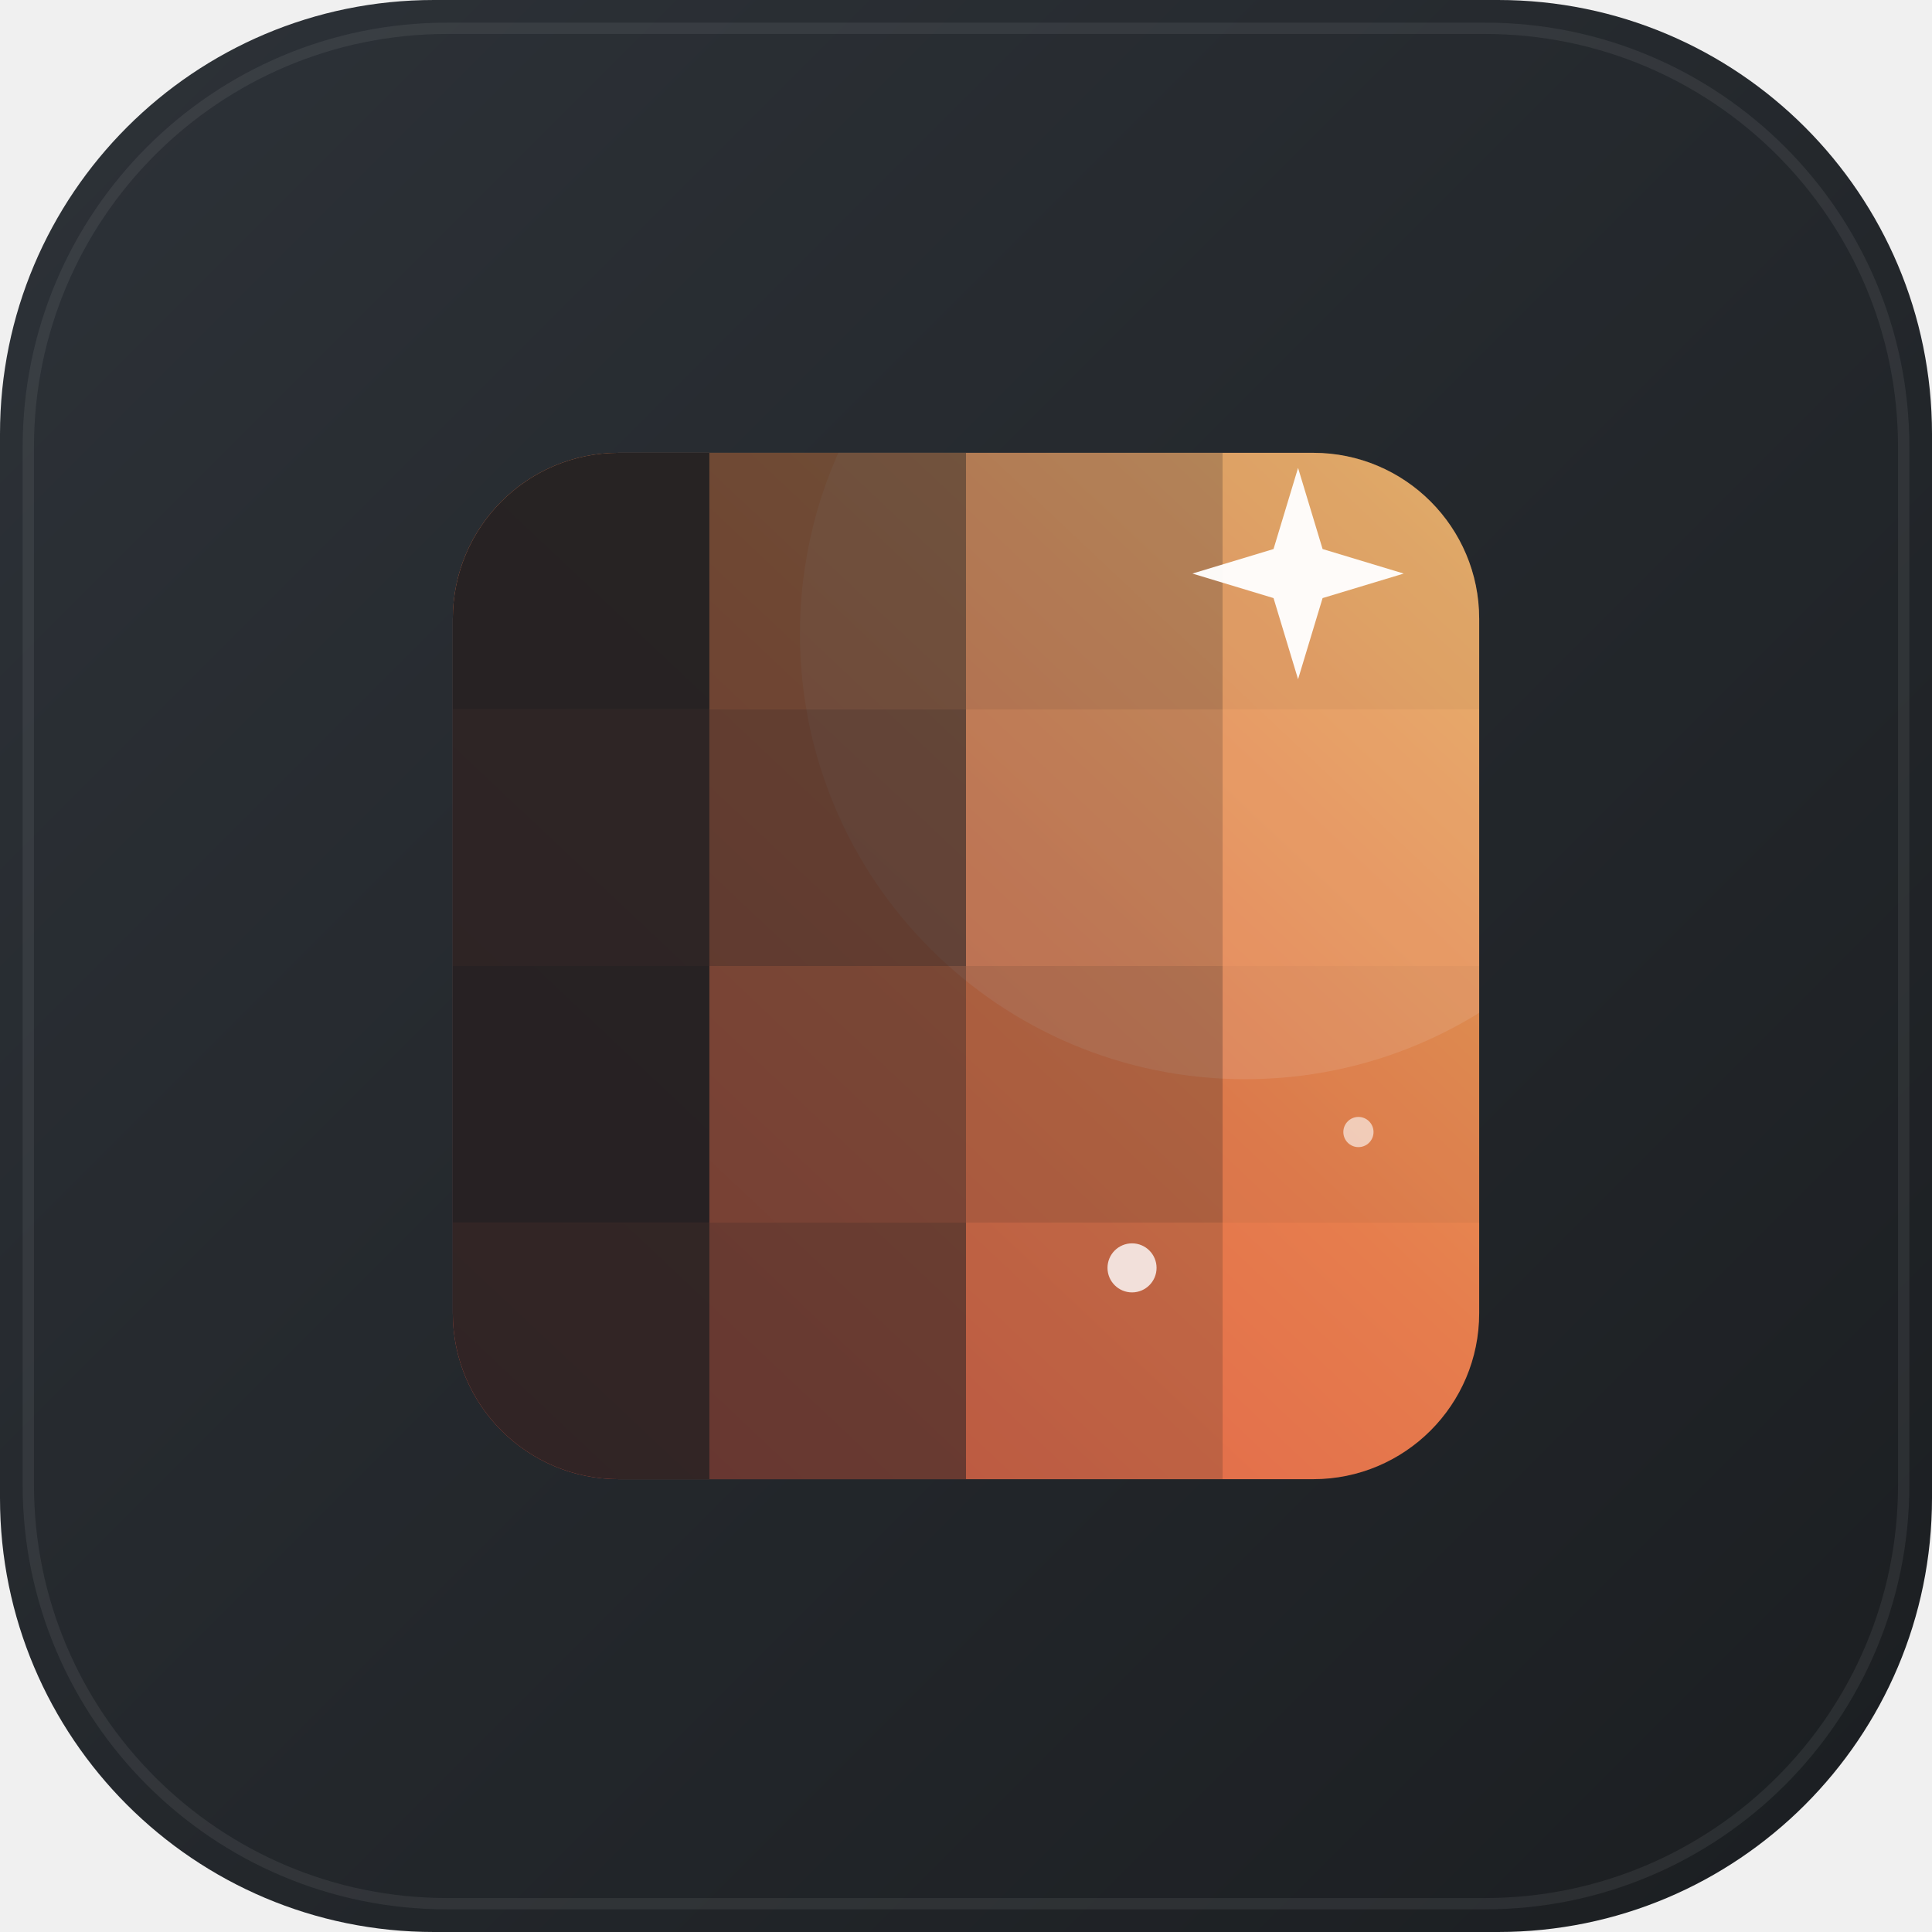
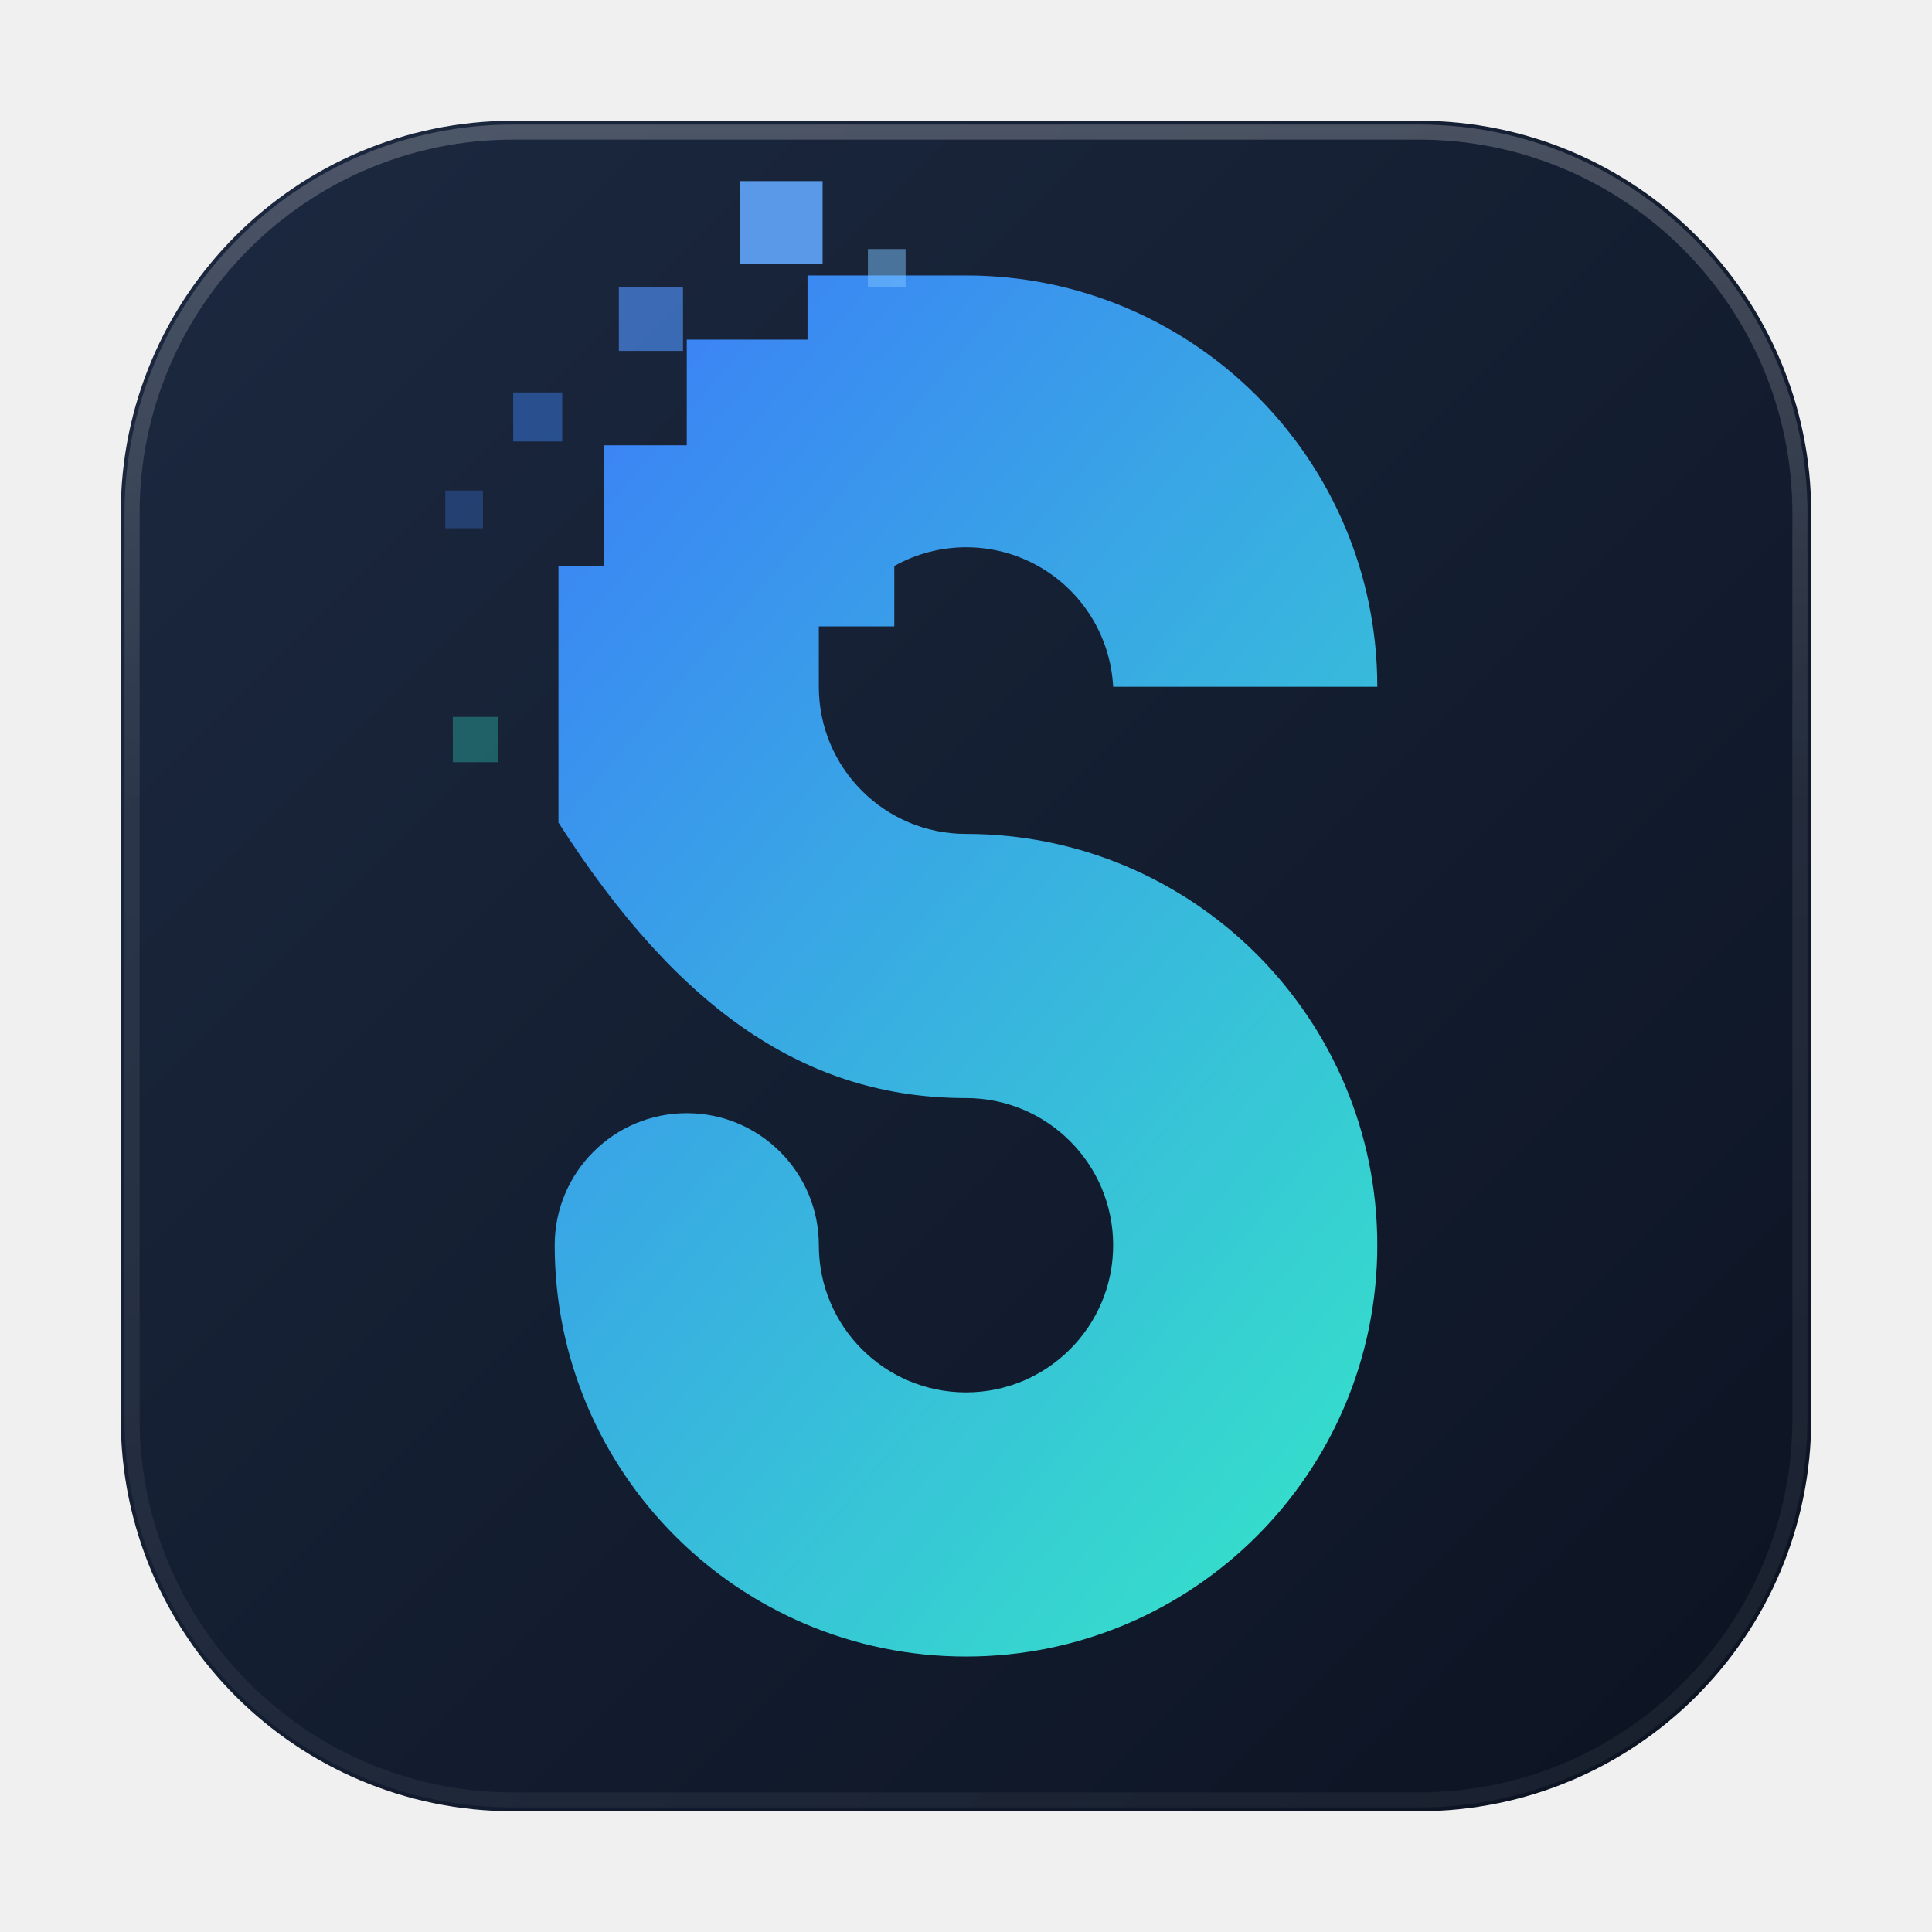
- <svg xmlns="http://www.w3.org/2000/svg" width="512" height="512" viewBox="0 0 512 512" fill="none">
+ <svg xmlns="http://www.w3.org/2000/svg" viewBox="0 0 512 512">
  <defs>
-     <linearGradient id="bg" x1="0" y1="0" x2="512" y2="512" gradientUnits="userSpaceOnUse">
-       <stop stop-color="#2d3238" />
-       <stop offset="1" stop-color="#1b1e21" />
+     <linearGradient id="bg" x1="0" y1="0" x2="1" y2="1">
+       <stop offset="0" stop-color="#1c2940" />
+       <stop offset="1" stop-color="#0c1322" />
    </linearGradient>
-     <linearGradient id="img" x1="128" y1="392" x2="384" y2="120" gradientUnits="userSpaceOnUse">
-       <stop stop-color="#e85d4a" />
-       <stop offset="0.55" stop-color="#f0824f" />
-       <stop offset="1" stop-color="#f4b15e" />
+     <linearGradient id="s" x1="0.15" y1="0" x2="0.85" y2="1">
+       <stop offset="0" stop-color="#3b82f6" />
+       <stop offset="1" stop-color="#35e0ca" />
    </linearGradient>
-     <clipPath id="screen">
-       <rect x="120" y="120" width="272" height="272" rx="44" />
-     </clipPath>
+     <linearGradient id="rim" x1="0" y1="0" x2="0" y2="1">
+       <stop offset="0" stop-color="#ffffff" stop-opacity=".22" />
+       <stop offset=".4" stop-color="#ffffff" stop-opacity=".08" />
+       <stop offset="1" stop-color="#ffffff" stop-opacity=".05" />
+     </linearGradient>
  </defs>
-   <rect width="512" height="512" rx="115" fill="url(#bg)" />
-   <rect x="7.5" y="7.5" width="497" height="497" rx="111" stroke="#ffffff" stroke-opacity="0.07" stroke-width="3" />
-   <g clip-path="url(#screen)">
-     <rect x="120" y="120" width="272" height="272" fill="url(#img)" />
-     <circle cx="330" cy="168" r="118" fill="#ffffff" fill-opacity="0.12" />
-     <g fill="#191c20">
-       <rect x="120" y="120" width="68" height="68" opacity="0.93" />
-       <rect x="120" y="188" width="68" height="68" opacity="0.90" />
-       <rect x="120" y="256" width="68" height="68" opacity="0.93" />
-       <rect x="120" y="324" width="68" height="68" opacity="0.88" />
-       <rect x="188" y="120" width="68" height="68" opacity="0.60" />
-       <rect x="188" y="188" width="68" height="68" opacity="0.66" />
-       <rect x="188" y="256" width="68" height="68" opacity="0.55" />
-       <rect x="188" y="324" width="68" height="68" opacity="0.62" />
-       <rect x="256" y="120" width="68" height="68" opacity="0.30" />
-       <rect x="256" y="188" width="68" height="68" opacity="0.24" />
-       <rect x="256" y="256" width="68" height="68" opacity="0.32" />
-       <rect x="256" y="324" width="68" height="68" opacity="0.22" />
-       <rect x="324" y="120" width="68" height="68" opacity="0.10" />
-       <rect x="324" y="188" width="68" height="68" opacity="0.06" />
-       <rect x="324" y="256" width="68" height="68" opacity="0.09" />
-       <rect x="324" y="324" width="68" height="68" opacity="0.05" />
-     </g>
-   </g>
-   <g transform="translate(344 152)" fill="#ffffff">
-     <path d="M0 -28 L6.5 -6.5 L28 0 L6.5 6.5 L0 28 L-6.5 6.5 L-28 0 L-6.5 -6.5 Z" opacity="0.96" />
-   </g>
-   <circle cx="300" cy="336" r="6.5" fill="#ffffff" opacity="0.8" />
-   <circle cx="360" cy="300" r="4" fill="#ffffff" opacity="0.6" />
+   <rect x="32" y="32" width="448" height="448" rx="104" fill="url(#bg)" />
+   <rect x="35" y="35" width="442" height="442" rx="101" fill="none" stroke="url(#rim)" stroke-width="4" />
+   <path fill="url(#s)" d="M295 182 H365 A109 109 0 0 0 256 73 H214 V90 H182 V118 H160 V150 H148 V218 C180 268 214 291 256 291 A39 39 0 1 1 217 330 A35 35 0 0 0 147 330 A109 109 0 1 0 256 221 A39 39 0 0 1 217 182 V166 H237 V150 A39 39 0 0 1 295 182 Z" />
+   <rect x="196" y="48" width="22" height="22" fill="#60a5fa" opacity=".9" />
+   <rect x="164" y="76" width="17" height="17" fill="#4f8ff8" opacity=".65" />
+   <rect x="136" y="104" width="13" height="13" fill="#3b82f6" opacity=".45" />
+   <rect x="118" y="130" width="10" height="10" fill="#3b82f6" opacity=".3" />
+   <rect x="230" y="66" width="10" height="10" fill="#7cc4ff" opacity=".5" />
+   <rect x="120" y="190" width="12" height="12" fill="#2dd4bf" opacity=".35" />
</svg>
